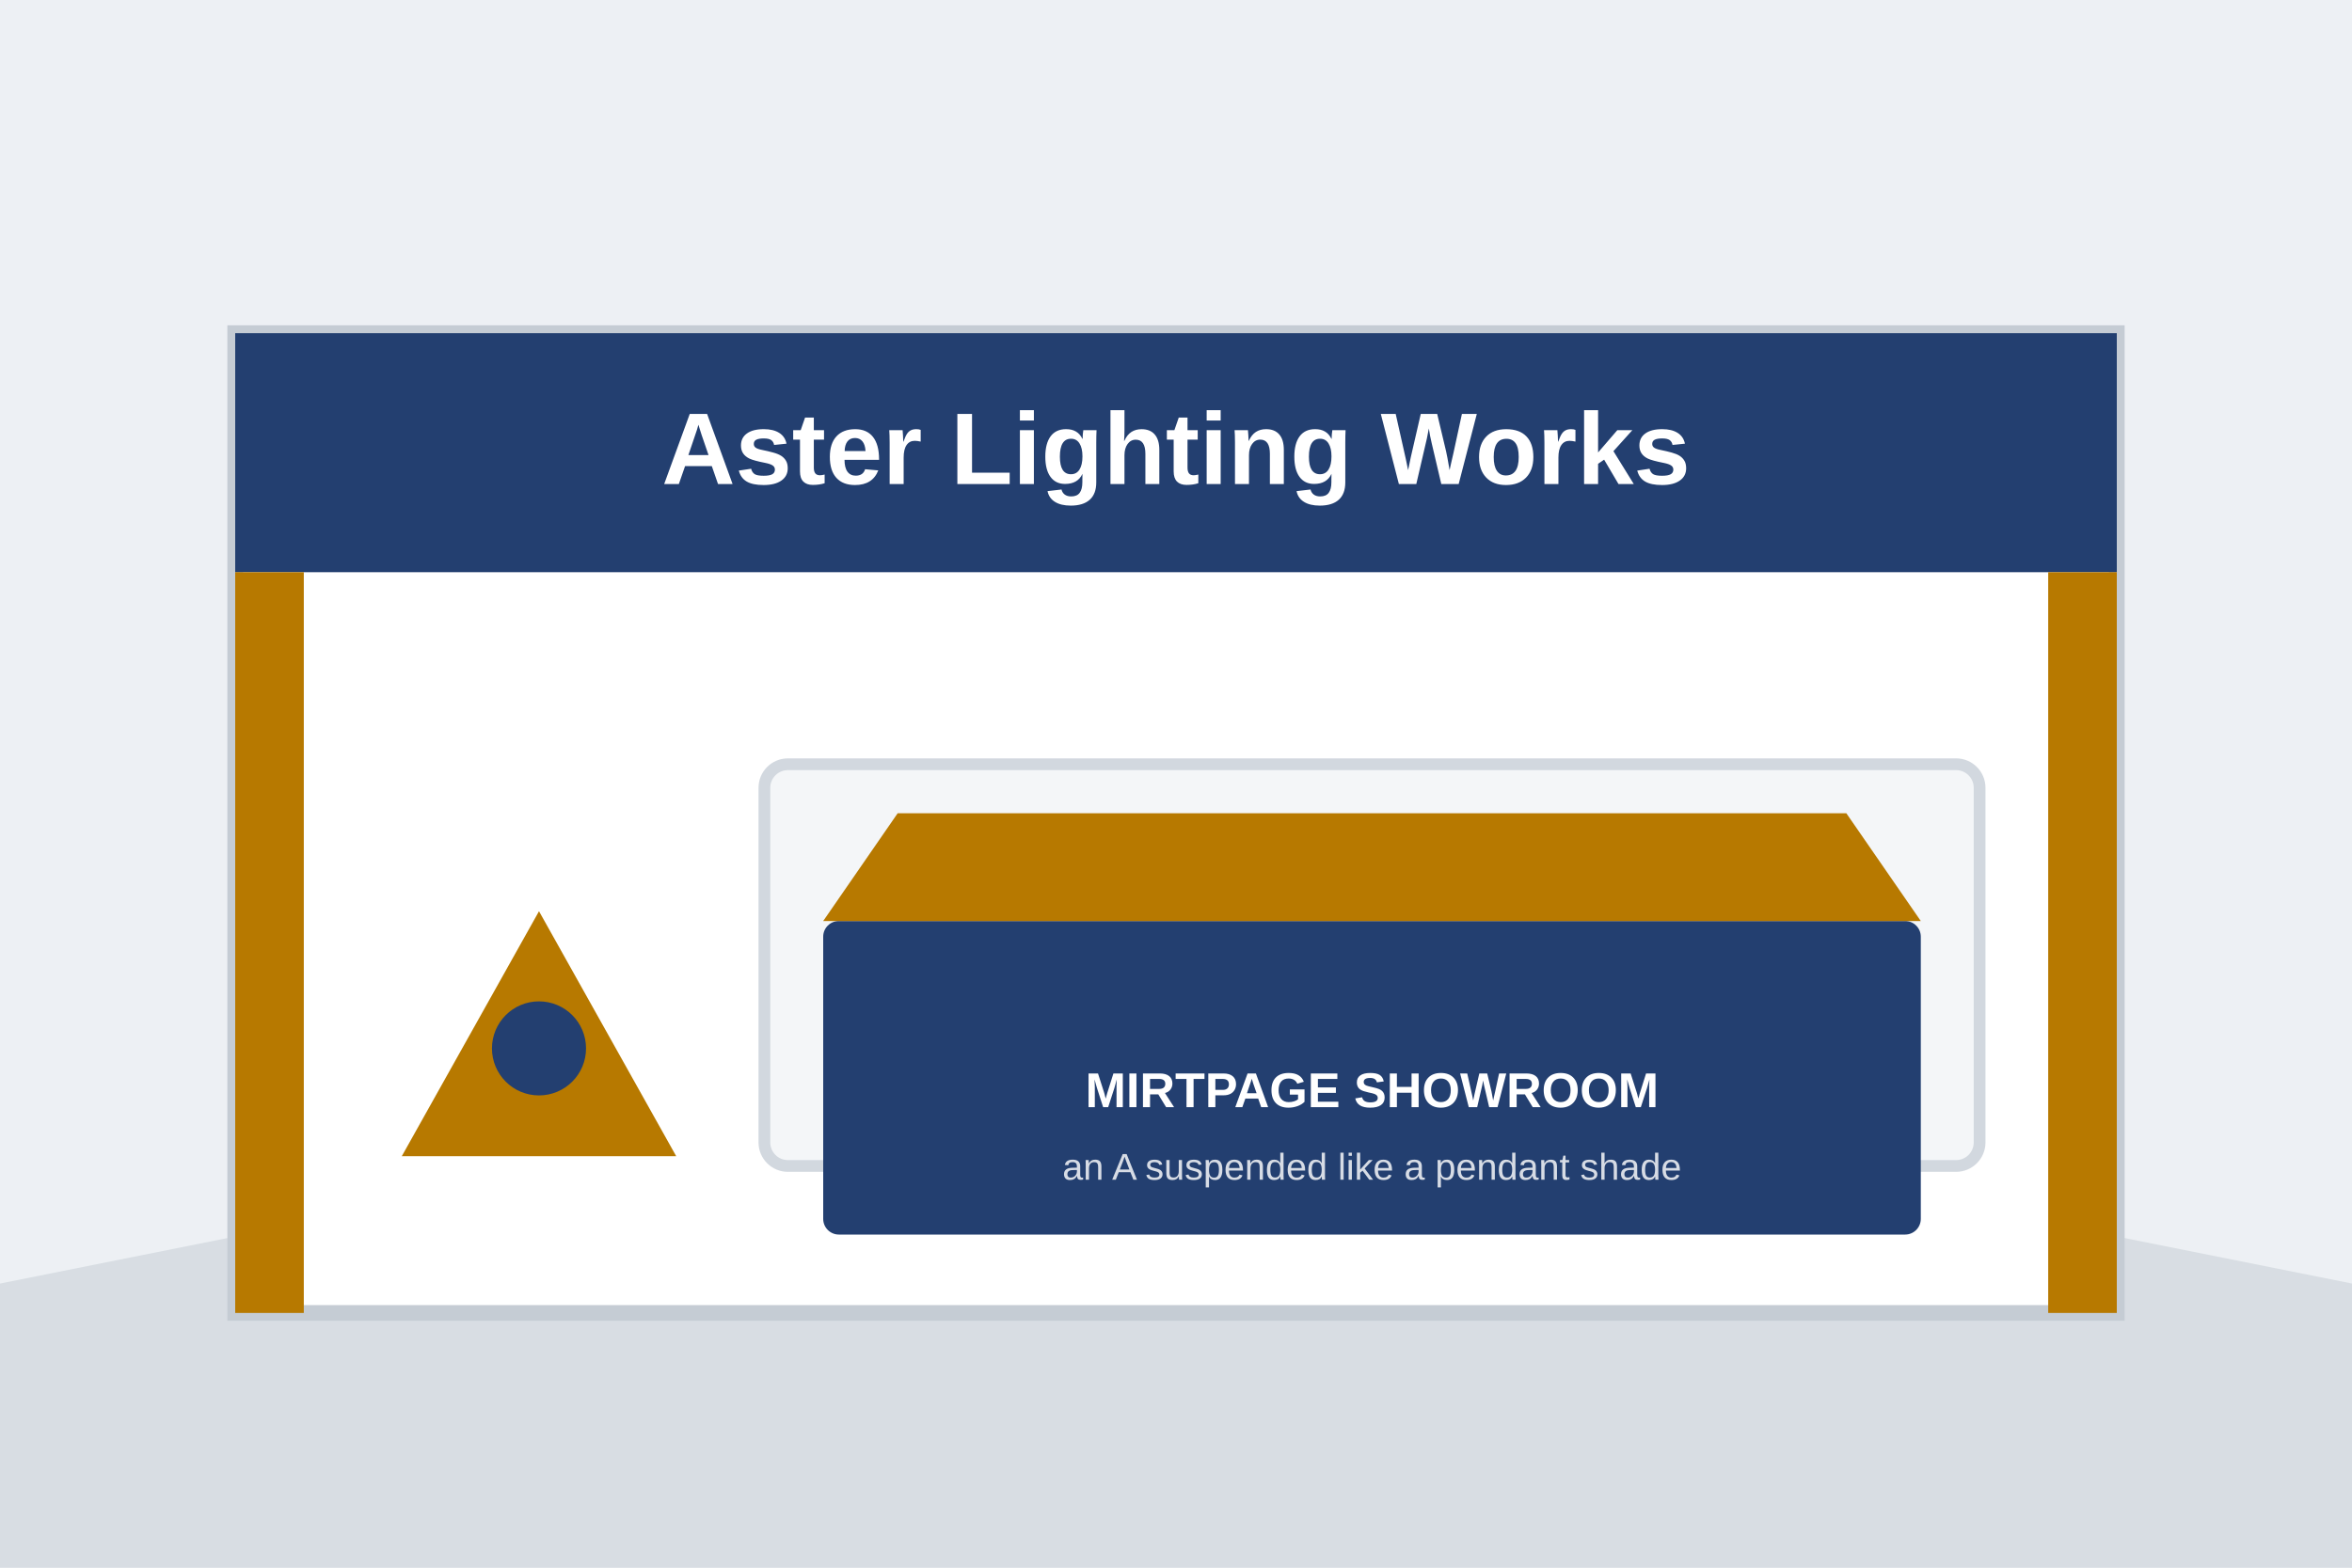
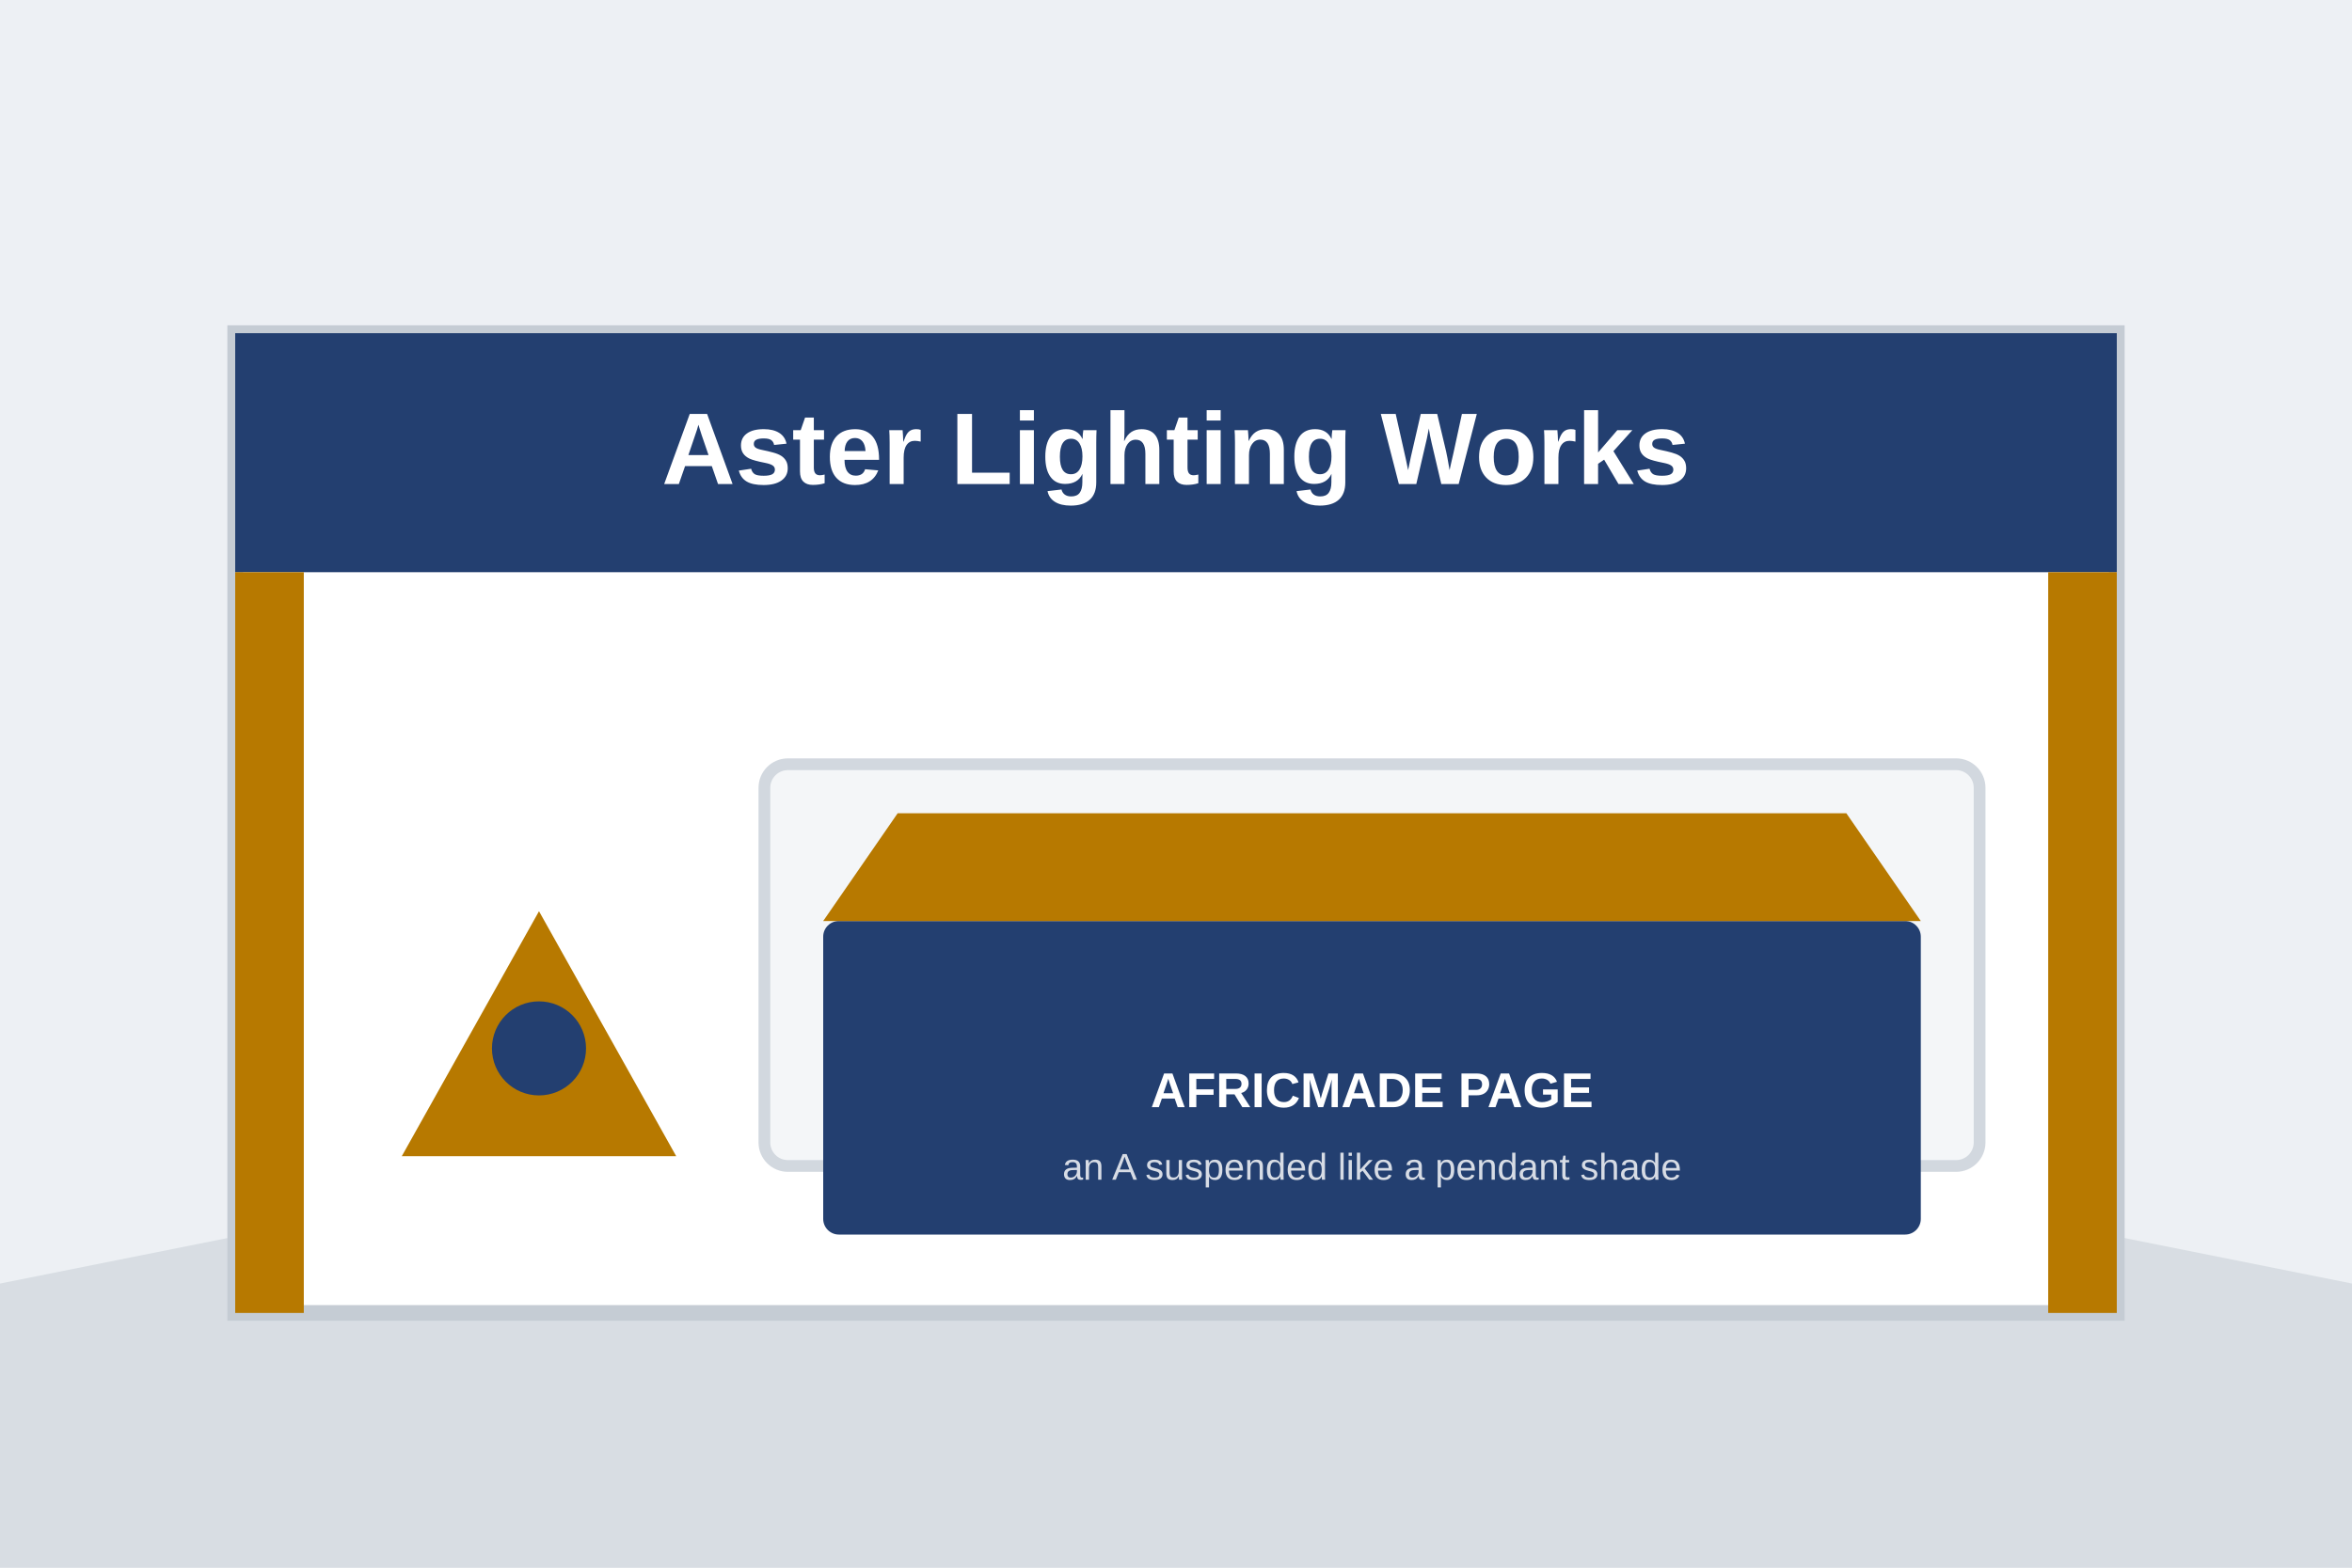
<svg xmlns="http://www.w3.org/2000/svg" viewBox="0 0 1200 800" role="img" aria-label="Illustrative booth for Aster Lighting Works">
  <rect width="1200" height="800" fill="#edf0f4" />
  <path d="M0 655L600 535l600 120v145H0z" fill="#d8dde3" />
  <path d="M120 170h960v500H120z" fill="#ffffff" stroke="#c5ccd4" stroke-width="8" />
  <path d="M120 170h960v122H120z" fill="#233f70" />
  <path d="M120 292h35v378h-35zM1045 292h35v378h-35z" fill="#b77900" />
  <rect x="390" y="390" width="620" height="205" rx="12" fill="#f4f6f8" stroke="#d2d8df" stroke-width="6" />
  <rect x="420" y="470" width="560" height="160" rx="8" fill="#233f70" />
  <path d="M420 470h560l-38-55H458z" fill="#b77900" />
  <path d="M205 590l70-125 70 125z" fill="#b77900" />
  <circle cx="275" cy="535" r="24" fill="#233f70" />
  <text x="600" y="247" text-anchor="middle" font-family="Arial, Helvetica, sans-serif" font-size="52" font-weight="800" fill="#ffffff">Aster Lighting Works</text>
-   <text x="700" y="565" text-anchor="middle" font-family="Arial, Helvetica, sans-serif" font-size="25" font-weight="700" fill="#ffffff">MIRTPAGE SHOWROOM</text>
+   <text x="700" y="565" text-anchor="middle" font-family="Arial, Helvetica, sans-serif" font-size="25" font-weight="700" fill="#ffffff">AFRICMADE PAGE</text>
  <text x="700" y="602" text-anchor="middle" font-family="Arial, Helvetica, sans-serif" font-size="19" fill="#ffffff" opacity=".82">an A suspended like a pendant shade</text>
</svg>
